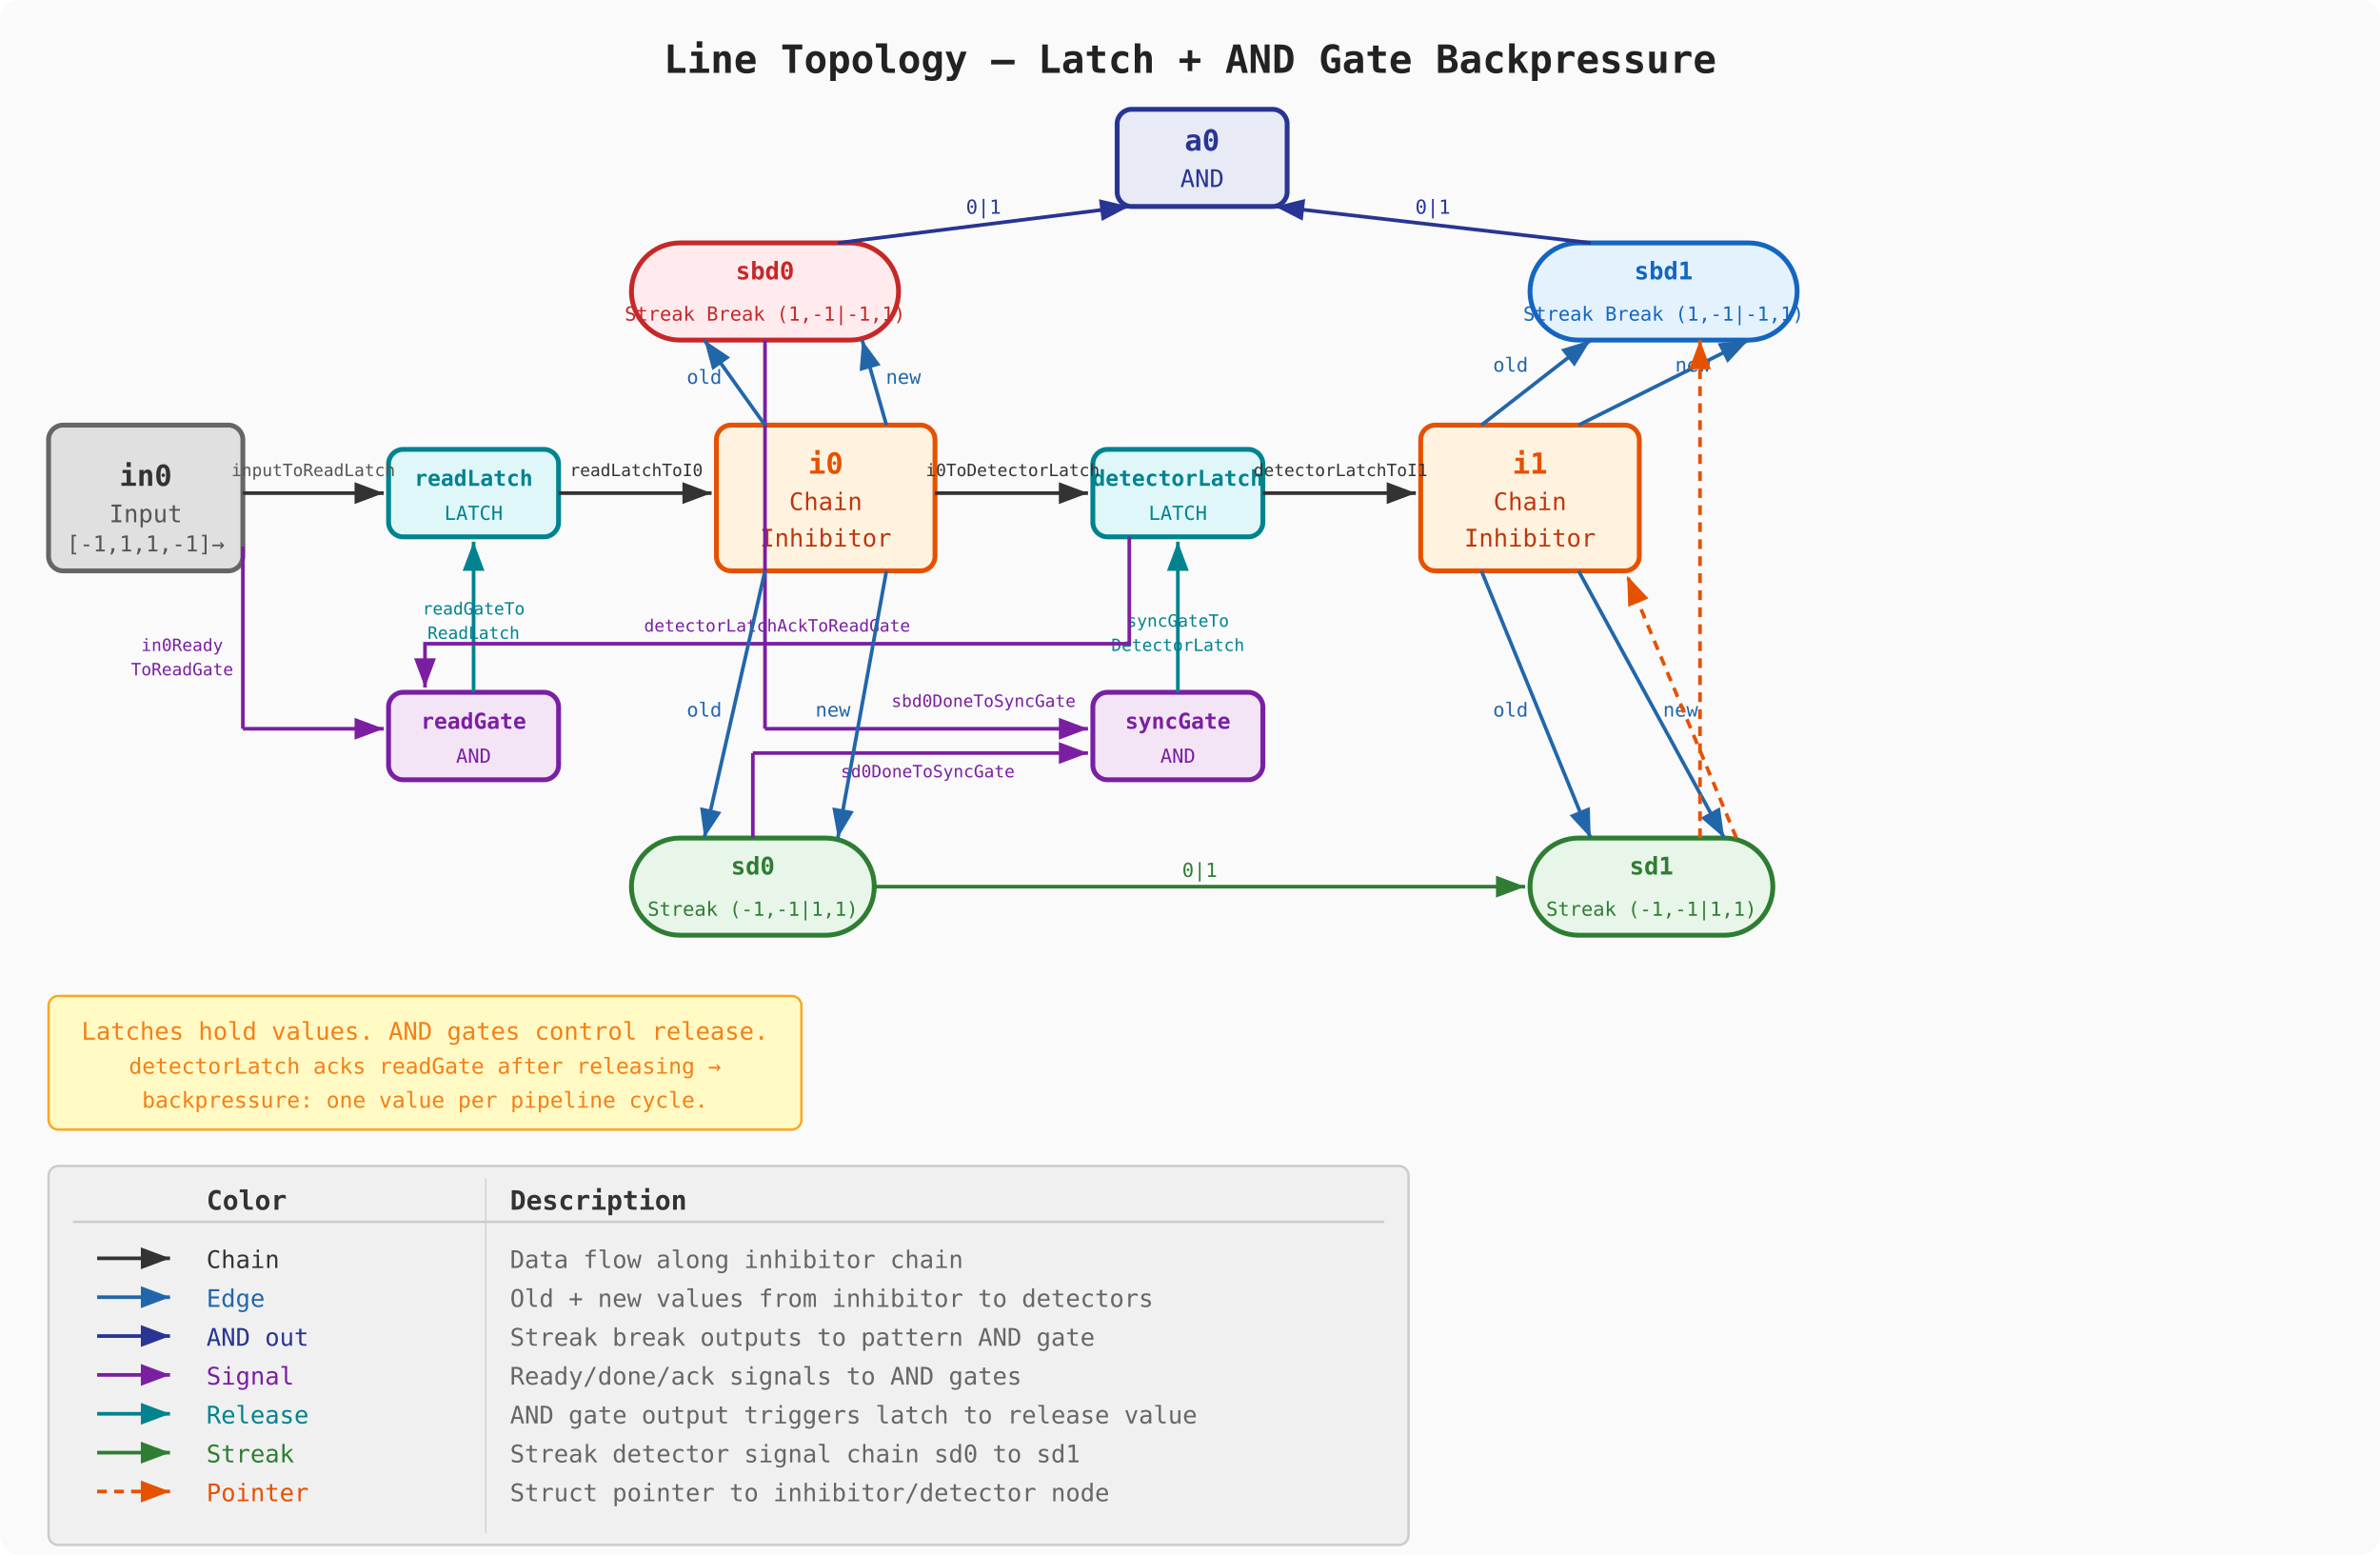
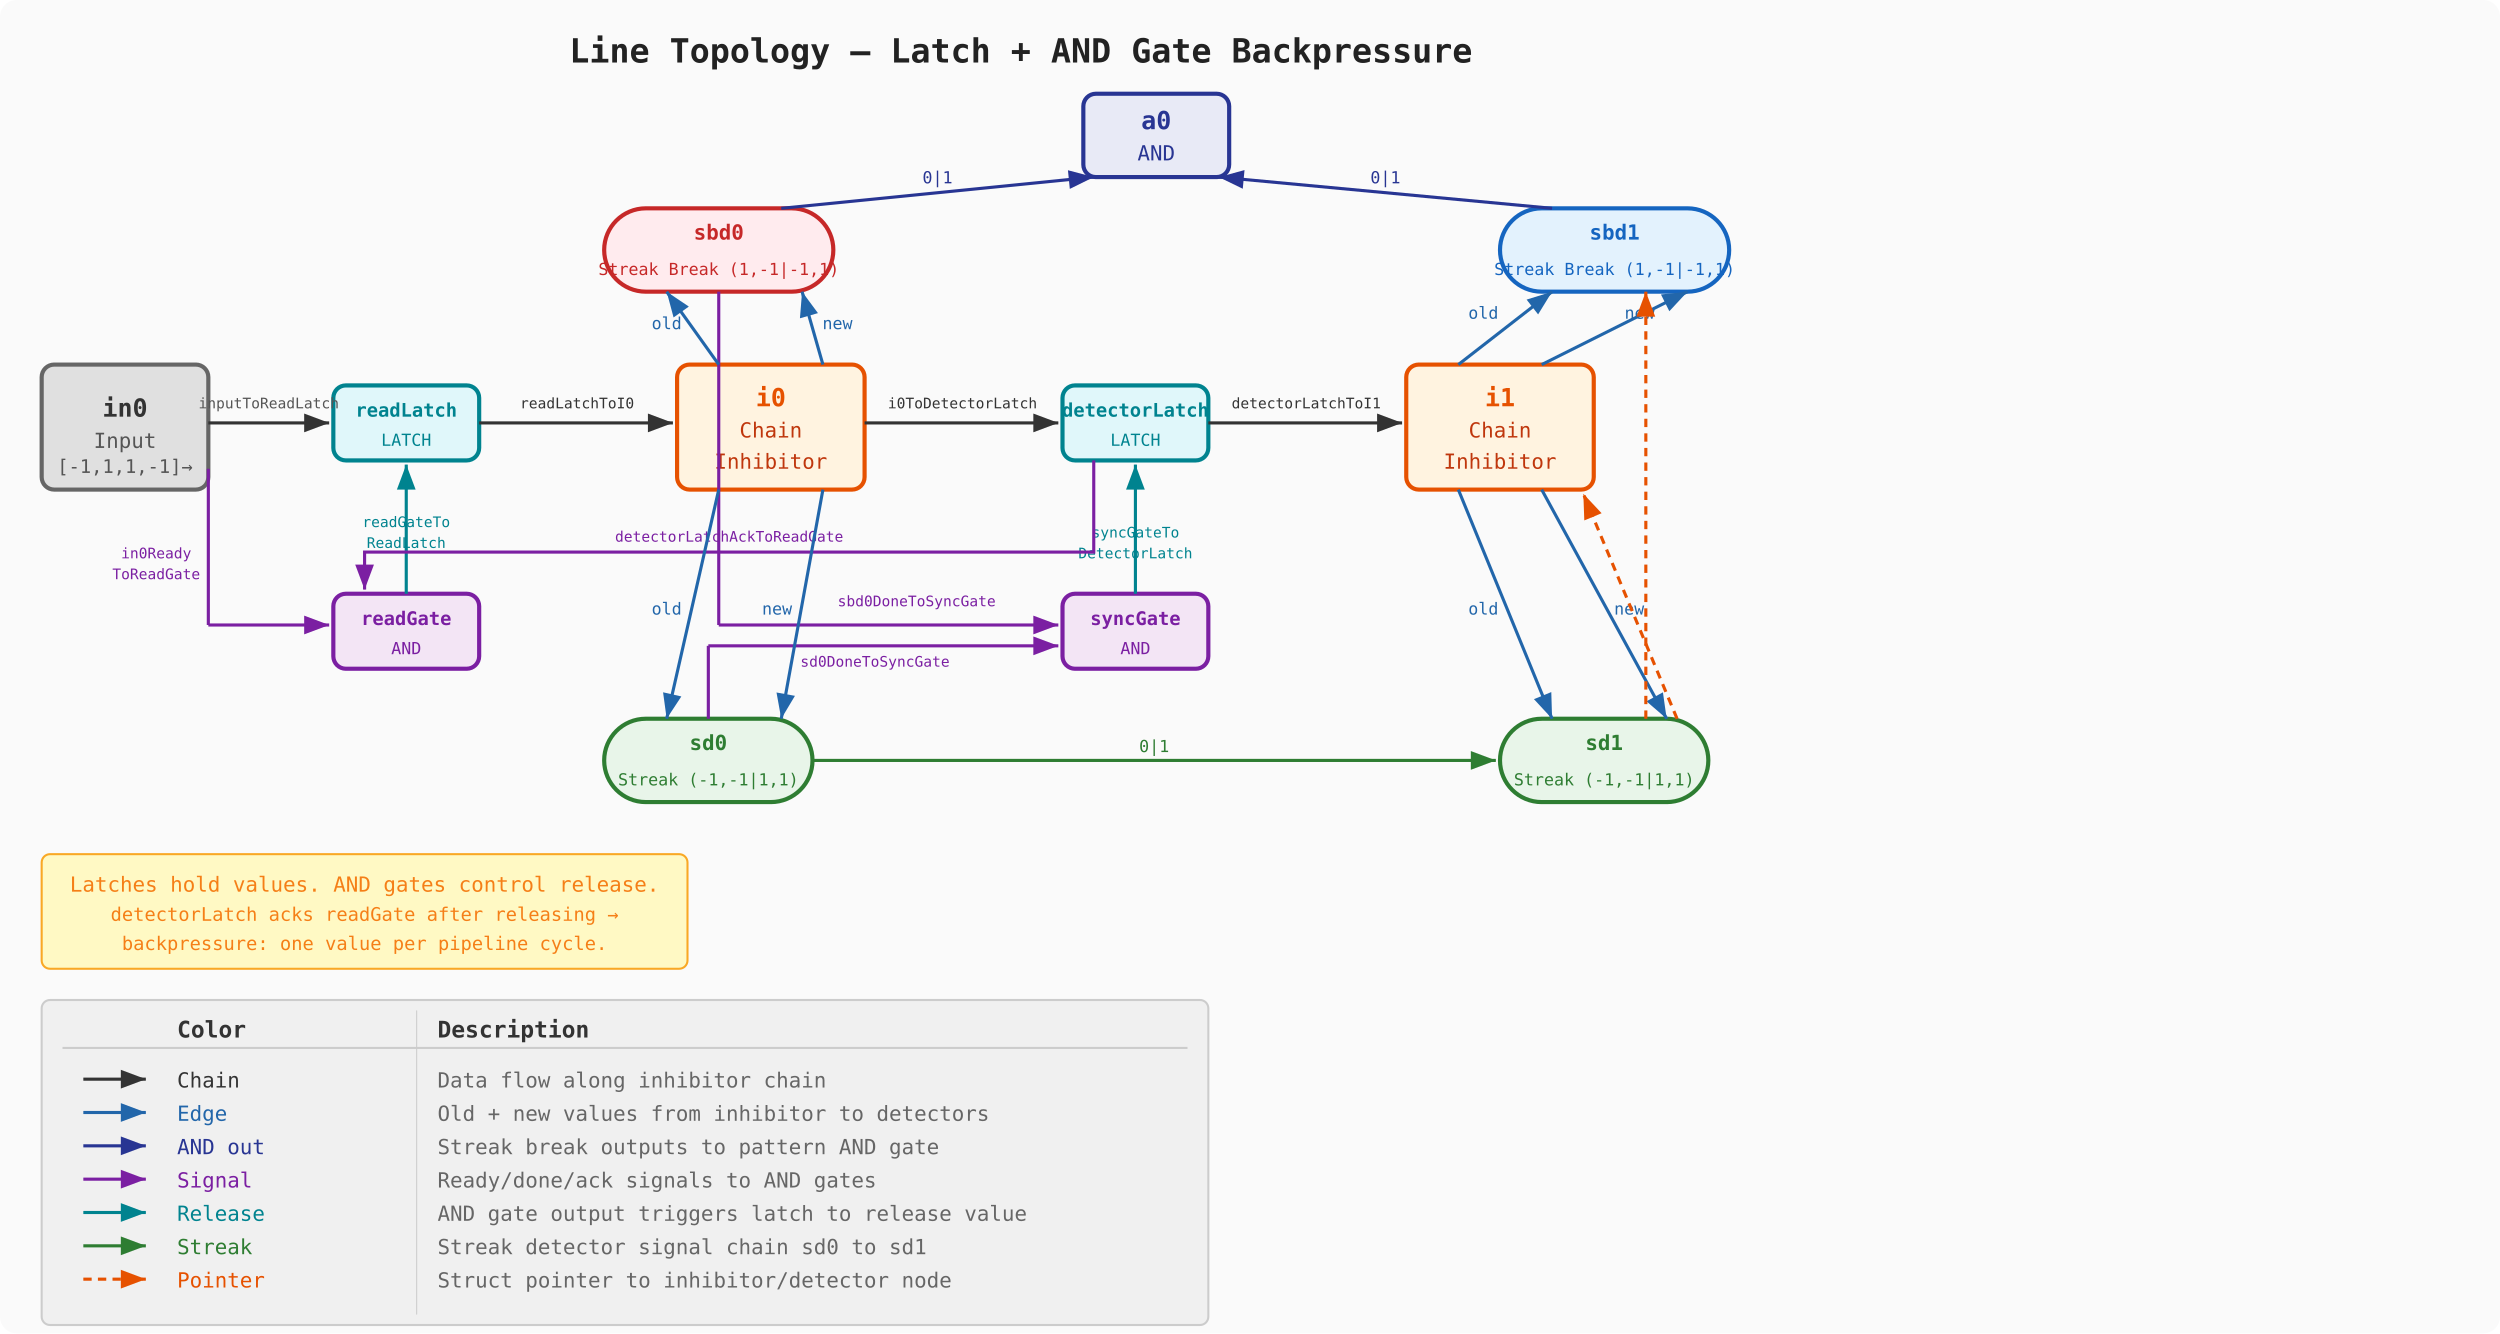
- <svg xmlns="http://www.w3.org/2000/svg" viewBox="0 0 980 640" font-family="monospace" font-size="12">
+ <svg xmlns="http://www.w3.org/2000/svg" viewBox="0 0 1200 640" font-family="monospace" font-size="12">
  <defs>
    <marker id="arrow" markerWidth="8" markerHeight="6" refX="8" refY="3" orient="auto">
      <path d="M0,0 L8,3 L0,6" fill="#333" />
    </marker>
    <marker id="arrow-blue" markerWidth="8" markerHeight="6" refX="8" refY="3" orient="auto">
      <path d="M0,0 L8,3 L0,6" fill="#2266aa" />
    </marker>
    <marker id="arrow-indigo" markerWidth="8" markerHeight="6" refX="8" refY="3" orient="auto">
      <path d="M0,0 L8,3 L0,6" fill="#283593" />
    </marker>
    <marker id="arrow-green" markerWidth="8" markerHeight="6" refX="8" refY="3" orient="auto">
      <path d="M0,0 L8,3 L0,6" fill="#2e7d32" />
    </marker>
    <marker id="arrow-orange" markerWidth="8" markerHeight="6" refX="8" refY="3" orient="auto">
      <path d="M0,0 L8,3 L0,6" fill="#e65100" />
    </marker>
    <marker id="arrow-magenta" markerWidth="8" markerHeight="6" refX="8" refY="3" orient="auto">
      <path d="M0,0 L8,3 L0,6" fill="#7b1fa2" />
    </marker>
    <marker id="arrow-teal" markerWidth="8" markerHeight="6" refX="8" refY="3" orient="auto">
      <path d="M0,0 L8,3 L0,6" fill="#00838f" />
    </marker>
  </defs>
-   <rect width="980" height="640" fill="#fafafa" rx="8" />
+   <rect width="1200" height="640" fill="#fafafa" rx="8" />
  <text x="490" y="30" text-anchor="middle" font-size="16" font-weight="bold" fill="#222">Line Topology — Latch + AND Gate Backpressure</text>
-   <rect x="460" y="45" width="70" height="40" fill="#e8eaf6" stroke="#283593" rx="6" stroke-width="2" />
-   <text x="495" y="62" text-anchor="middle" font-weight="bold" fill="#283593">a0</text>
-   <text x="495" y="77" text-anchor="middle" font-size="10" fill="#283593">AND</text>
-   <rect x="260" y="100" width="110" height="40" fill="#ffebee" stroke="#c62828" rx="20" stroke-width="2" />
-   <text x="315" y="115" text-anchor="middle" font-weight="bold" font-size="10" fill="#c62828">sbd0</text>
-   <text x="315" y="132" text-anchor="middle" font-size="8" fill="#c62828">Streak Break (1,-1|-1,1)</text>
-   <rect x="630" y="100" width="110" height="40" fill="#e3f2fd" stroke="#1565c0" rx="20" stroke-width="2" />
-   <text x="685" y="115" text-anchor="middle" font-weight="bold" font-size="10" fill="#1565c0">sbd1</text>
-   <text x="685" y="132" text-anchor="middle" font-size="8" fill="#1565c0">Streak Break (1,-1|-1,1)</text>
+   <rect x="520" y="45" width="70" height="40" fill="#e8eaf6" stroke="#283593" rx="6" stroke-width="2" />
+   <text x="555" y="62" text-anchor="middle" font-weight="bold" fill="#283593">a0</text>
+   <text x="555" y="77" text-anchor="middle" font-size="10" fill="#283593">AND</text>
+   <rect x="290" y="100" width="110" height="40" fill="#ffebee" stroke="#c62828" rx="20" stroke-width="2" />
+   <text x="345" y="115" text-anchor="middle" font-weight="bold" font-size="10" fill="#c62828">sbd0</text>
+   <text x="345" y="132" text-anchor="middle" font-size="8" fill="#c62828">Streak Break (1,-1|-1,1)</text>
+   <rect x="720" y="100" width="110" height="40" fill="#e3f2fd" stroke="#1565c0" rx="20" stroke-width="2" />
+   <text x="775" y="115" text-anchor="middle" font-weight="bold" font-size="10" fill="#1565c0">sbd1</text>
+   <text x="775" y="132" text-anchor="middle" font-size="8" fill="#1565c0">Streak Break (1,-1|-1,1)</text>
  <rect x="20" y="175" width="80" height="60" fill="#e0e0e0" stroke="#666" rx="6" stroke-width="2" />
  <text x="60" y="200" text-anchor="middle" font-weight="bold" fill="#333">in0</text>
  <text x="60" y="215" text-anchor="middle" font-size="10" fill="#555">Input</text>
  <text x="60" y="227" text-anchor="middle" font-size="9" fill="#555">[-1,1,1,-1]→</text>
  <rect x="160" y="185" width="70" height="36" fill="#e0f7fa" stroke="#00838f" rx="6" stroke-width="2" />
  <text x="195" y="200" text-anchor="middle" font-weight="bold" font-size="9" fill="#00838f">readLatch</text>
  <text x="195" y="214" text-anchor="middle" font-size="8" fill="#00838f">LATCH</text>
-   <rect x="295" y="175" width="90" height="60" fill="#fff3e0" stroke="#e65100" rx="6" stroke-width="2" />
-   <text x="340" y="195" text-anchor="middle" font-weight="bold" fill="#e65100">i0</text>
-   <text x="340" y="210" text-anchor="middle" font-size="10" fill="#bf360c">Chain</text>
-   <text x="340" y="225" text-anchor="middle" font-size="10" fill="#bf360c">Inhibitor</text>
-   <rect x="450" y="185" width="70" height="36" fill="#e0f7fa" stroke="#00838f" rx="6" stroke-width="2" />
-   <text x="485" y="200" text-anchor="middle" font-weight="bold" font-size="9" fill="#00838f">detectorLatch</text>
-   <text x="485" y="214" text-anchor="middle" font-size="8" fill="#00838f">LATCH</text>
-   <rect x="585" y="175" width="90" height="60" fill="#fff3e0" stroke="#e65100" rx="6" stroke-width="2" />
-   <text x="630" y="195" text-anchor="middle" font-weight="bold" fill="#e65100">i1</text>
-   <text x="630" y="210" text-anchor="middle" font-size="10" fill="#bf360c">Chain</text>
-   <text x="630" y="225" text-anchor="middle" font-size="10" fill="#bf360c">Inhibitor</text>
+   <rect x="325" y="175" width="90" height="60" fill="#fff3e0" stroke="#e65100" rx="6" stroke-width="2" />
+   <text x="370" y="195" text-anchor="middle" font-weight="bold" fill="#e65100">i0</text>
+   <text x="370" y="210" text-anchor="middle" font-size="10" fill="#bf360c">Chain</text>
+   <text x="370" y="225" text-anchor="middle" font-size="10" fill="#bf360c">Inhibitor</text>
+   <rect x="510" y="185" width="70" height="36" fill="#e0f7fa" stroke="#00838f" rx="6" stroke-width="2" />
+   <text x="545" y="200" text-anchor="middle" font-weight="bold" font-size="9" fill="#00838f">detectorLatch</text>
+   <text x="545" y="214" text-anchor="middle" font-size="8" fill="#00838f">LATCH</text>
+   <rect x="675" y="175" width="90" height="60" fill="#fff3e0" stroke="#e65100" rx="6" stroke-width="2" />
+   <text x="720" y="195" text-anchor="middle" font-weight="bold" fill="#e65100">i1</text>
+   <text x="720" y="210" text-anchor="middle" font-size="10" fill="#bf360c">Chain</text>
+   <text x="720" y="225" text-anchor="middle" font-size="10" fill="#bf360c">Inhibitor</text>
  <rect x="160" y="285" width="70" height="36" fill="#f3e5f5" stroke="#7b1fa2" rx="6" stroke-width="2" />
  <text x="195" y="300" text-anchor="middle" font-weight="bold" font-size="9" fill="#7b1fa2">readGate</text>
  <text x="195" y="314" text-anchor="middle" font-size="8" fill="#7b1fa2">AND</text>
-   <rect x="450" y="285" width="70" height="36" fill="#f3e5f5" stroke="#7b1fa2" rx="6" stroke-width="2" />
-   <text x="485" y="300" text-anchor="middle" font-weight="bold" font-size="9" fill="#7b1fa2">syncGate</text>
-   <text x="485" y="314" text-anchor="middle" font-size="8" fill="#7b1fa2">AND</text>
-   <rect x="260" y="345" width="100" height="40" fill="#e8f5e9" stroke="#2e7d32" rx="20" stroke-width="2" />
-   <text x="310" y="360" text-anchor="middle" font-weight="bold" font-size="10" fill="#2e7d32">sd0</text>
-   <text x="310" y="377" text-anchor="middle" font-size="8" fill="#2e7d32">Streak (-1,-1|1,1)</text>
-   <rect x="630" y="345" width="100" height="40" fill="#e8f5e9" stroke="#2e7d32" rx="20" stroke-width="2" />
-   <text x="680" y="360" text-anchor="middle" font-weight="bold" font-size="10" fill="#2e7d32">sd1</text>
-   <text x="680" y="377" text-anchor="middle" font-size="8" fill="#2e7d32">Streak (-1,-1|1,1)</text>
+   <rect x="510" y="285" width="70" height="36" fill="#f3e5f5" stroke="#7b1fa2" rx="6" stroke-width="2" />
+   <text x="545" y="300" text-anchor="middle" font-weight="bold" font-size="9" fill="#7b1fa2">syncGate</text>
+   <text x="545" y="314" text-anchor="middle" font-size="8" fill="#7b1fa2">AND</text>
+   <rect x="290" y="345" width="100" height="40" fill="#e8f5e9" stroke="#2e7d32" rx="20" stroke-width="2" />
+   <text x="340" y="360" text-anchor="middle" font-weight="bold" font-size="10" fill="#2e7d32">sd0</text>
+   <text x="340" y="377" text-anchor="middle" font-size="8" fill="#2e7d32">Streak (-1,-1|1,1)</text>
+   <rect x="720" y="345" width="100" height="40" fill="#e8f5e9" stroke="#2e7d32" rx="20" stroke-width="2" />
+   <text x="770" y="360" text-anchor="middle" font-weight="bold" font-size="10" fill="#2e7d32">sd1</text>
+   <text x="770" y="377" text-anchor="middle" font-size="8" fill="#2e7d32">Streak (-1,-1|1,1)</text>
  <line x1="100" y1="203" x2="158" y2="203" stroke="#333" stroke-width="1.5" marker-end="url(#arrow)" />
  <text x="129" y="196" text-anchor="middle" font-size="7" fill="#555">inputToReadLatch</text>
-   <line x1="230" y1="203" x2="293" y2="203" stroke="#333" stroke-width="1.5" marker-end="url(#arrow)" />
-   <text x="262" y="196" text-anchor="middle" font-size="7" fill="#333">readLatchToI0</text>
-   <line x1="385" y1="203" x2="448" y2="203" stroke="#333" stroke-width="1.5" marker-end="url(#arrow)" />
-   <text x="417" y="196" text-anchor="middle" font-size="7" fill="#333">i0ToDetectorLatch</text>
-   <line x1="520" y1="203" x2="583" y2="203" stroke="#333" stroke-width="1.5" marker-end="url(#arrow)" />
-   <text x="552" y="196" text-anchor="middle" font-size="7" fill="#333">detectorLatchToI1</text>
+   <line x1="230" y1="203" x2="323" y2="203" stroke="#333" stroke-width="1.5" marker-end="url(#arrow)" />
+   <text x="277" y="196" text-anchor="middle" font-size="7" fill="#333">readLatchToI0</text>
+   <line x1="415" y1="203" x2="508" y2="203" stroke="#333" stroke-width="1.5" marker-end="url(#arrow)" />
+   <text x="462" y="196" text-anchor="middle" font-size="7" fill="#333">i0ToDetectorLatch</text>
+   <line x1="580" y1="203" x2="673" y2="203" stroke="#333" stroke-width="1.5" marker-end="url(#arrow)" />
+   <text x="627" y="196" text-anchor="middle" font-size="7" fill="#333">detectorLatchToI1</text>
  <line x1="100" y1="225" x2="100" y2="300" stroke="#7b1fa2" stroke-width="1.5" />
  <line x1="100" y1="300" x2="158" y2="300" stroke="#7b1fa2" stroke-width="1.5" marker-end="url(#arrow-magenta)" />
  <text x="75" y="268" text-anchor="middle" font-size="7" fill="#7b1fa2">in0Ready</text>
  <text x="75" y="278" text-anchor="middle" font-size="7" fill="#7b1fa2">ToReadGate</text>
  <line x1="195" y1="285" x2="195" y2="223" stroke="#00838f" stroke-width="1.5" marker-end="url(#arrow-teal)" />
  <text x="195" y="253" text-anchor="middle" font-size="7" fill="#00838f">readGateTo</text>
  <text x="195" y="263" text-anchor="middle" font-size="7" fill="#00838f">ReadLatch</text>
-   <line x1="485" y1="285" x2="485" y2="223" stroke="#00838f" stroke-width="1.5" marker-end="url(#arrow-teal)" />
-   <text x="485" y="258" text-anchor="middle" font-size="7" fill="#00838f">syncGateTo</text>
-   <text x="485" y="268" text-anchor="middle" font-size="7" fill="#00838f">DetectorLatch</text>
-   <path d="M465,221 L465,265 L175,265 L175,283" fill="none" stroke="#7b1fa2" stroke-width="1.5" marker-end="url(#arrow-magenta)" />
-   <text x="320" y="260" text-anchor="middle" font-size="7" fill="#7b1fa2">detectorLatchAckToReadGate</text>
-   <line x1="315" y1="140" x2="315" y2="300" stroke="#7b1fa2" stroke-width="1.5" />
-   <line x1="315" y1="300" x2="448" y2="300" stroke="#7b1fa2" stroke-width="1.5" marker-end="url(#arrow-magenta)" />
-   <text x="405" y="291" text-anchor="middle" font-size="7" fill="#7b1fa2">sbd0DoneToSyncGate</text>
-   <line x1="310" y1="345" x2="310" y2="310" stroke="#7b1fa2" stroke-width="1.5" />
-   <line x1="310" y1="310" x2="448" y2="310" stroke="#7b1fa2" stroke-width="1.5" marker-end="url(#arrow-magenta)" />
-   <text x="382" y="320" text-anchor="middle" font-size="7" fill="#7b1fa2">sd0DoneToSyncGate</text>
-   <line x1="315" y1="175" x2="290" y2="140" stroke="#2266aa" stroke-width="1.5" marker-end="url(#arrow-blue)" />
-   <text x="290" y="158" text-anchor="middle" font-size="8" fill="#2266aa">old</text>
-   <line x1="365" y1="175" x2="355" y2="140" stroke="#2266aa" stroke-width="1.5" marker-end="url(#arrow-blue)" />
-   <text x="372" y="158" text-anchor="middle" font-size="8" fill="#2266aa">new</text>
-   <line x1="315" y1="235" x2="290" y2="345" stroke="#2266aa" stroke-width="1.5" marker-end="url(#arrow-blue)" />
-   <text x="290" y="295" text-anchor="middle" font-size="8" fill="#2266aa">old</text>
-   <line x1="365" y1="235" x2="345" y2="345" stroke="#2266aa" stroke-width="1.5" marker-end="url(#arrow-blue)" />
-   <text x="343" y="295" text-anchor="middle" font-size="8" fill="#2266aa">new</text>
-   <line x1="610" y1="175" x2="655" y2="140" stroke="#2266aa" stroke-width="1.5" marker-end="url(#arrow-blue)" />
-   <text x="622" y="153" text-anchor="middle" font-size="8" fill="#2266aa">old</text>
-   <line x1="650" y1="175" x2="720" y2="140" stroke="#2266aa" stroke-width="1.5" marker-end="url(#arrow-blue)" />
-   <text x="697" y="153" text-anchor="middle" font-size="8" fill="#2266aa">new</text>
-   <line x1="610" y1="235" x2="655" y2="345" stroke="#2266aa" stroke-width="1.5" marker-end="url(#arrow-blue)" />
-   <text x="622" y="295" text-anchor="middle" font-size="8" fill="#2266aa">old</text>
-   <line x1="650" y1="235" x2="710" y2="345" stroke="#2266aa" stroke-width="1.5" marker-end="url(#arrow-blue)" />
-   <text x="692" y="295" text-anchor="middle" font-size="8" fill="#2266aa">new</text>
-   <line x1="345" y1="100" x2="465" y2="85" stroke="#283593" stroke-width="1.5" marker-end="url(#arrow-indigo)" />
-   <text x="405" y="88" text-anchor="middle" font-size="8" fill="#283593">0|1</text>
-   <line x1="655" y1="100" x2="525" y2="85" stroke="#283593" stroke-width="1.5" marker-end="url(#arrow-indigo)" />
-   <text x="590" y="88" text-anchor="middle" font-size="8" fill="#283593">0|1</text>
-   <line x1="360" y1="365" x2="628" y2="365" stroke="#2e7d32" stroke-width="1.5" marker-end="url(#arrow-green)" />
-   <text x="494" y="361" text-anchor="middle" font-size="8" fill="#2e7d32">0|1</text>
-   <line x1="715" y1="345" x2="670" y2="237" stroke="#e65100" stroke-width="1.5" stroke-dasharray="4,3" marker-end="url(#arrow-orange)" />
-   <line x1="700" y1="345" x2="700" y2="140" stroke="#e65100" stroke-width="1.5" stroke-dasharray="4,3" marker-end="url(#arrow-orange)" />
+   <line x1="545" y1="285" x2="545" y2="223" stroke="#00838f" stroke-width="1.5" marker-end="url(#arrow-teal)" />
+   <text x="545" y="258" text-anchor="middle" font-size="7" fill="#00838f">syncGateTo</text>
+   <text x="545" y="268" text-anchor="middle" font-size="7" fill="#00838f">DetectorLatch</text>
+   <path d="M525,221 L525,265 L175,265 L175,283" fill="none" stroke="#7b1fa2" stroke-width="1.5" marker-end="url(#arrow-magenta)" />
+   <text x="350" y="260" text-anchor="middle" font-size="7" fill="#7b1fa2">detectorLatchAckToReadGate</text>
+   <line x1="345" y1="140" x2="345" y2="300" stroke="#7b1fa2" stroke-width="1.5" />
+   <line x1="345" y1="300" x2="508" y2="300" stroke="#7b1fa2" stroke-width="1.5" marker-end="url(#arrow-magenta)" />
+   <text x="440" y="291" text-anchor="middle" font-size="7" fill="#7b1fa2">sbd0DoneToSyncGate</text>
+   <line x1="340" y1="345" x2="340" y2="310" stroke="#7b1fa2" stroke-width="1.5" />
+   <line x1="340" y1="310" x2="508" y2="310" stroke="#7b1fa2" stroke-width="1.5" marker-end="url(#arrow-magenta)" />
+   <text x="420" y="320" text-anchor="middle" font-size="7" fill="#7b1fa2">sd0DoneToSyncGate</text>
+   <line x1="345" y1="175" x2="320" y2="140" stroke="#2266aa" stroke-width="1.5" marker-end="url(#arrow-blue)" />
+   <text x="320" y="158" text-anchor="middle" font-size="8" fill="#2266aa">old</text>
+   <line x1="395" y1="175" x2="385" y2="140" stroke="#2266aa" stroke-width="1.5" marker-end="url(#arrow-blue)" />
+   <text x="402" y="158" text-anchor="middle" font-size="8" fill="#2266aa">new</text>
+   <line x1="345" y1="235" x2="320" y2="345" stroke="#2266aa" stroke-width="1.5" marker-end="url(#arrow-blue)" />
+   <text x="320" y="295" text-anchor="middle" font-size="8" fill="#2266aa">old</text>
+   <line x1="395" y1="235" x2="375" y2="345" stroke="#2266aa" stroke-width="1.5" marker-end="url(#arrow-blue)" />
+   <text x="373" y="295" text-anchor="middle" font-size="8" fill="#2266aa">new</text>
+   <line x1="700" y1="175" x2="745" y2="140" stroke="#2266aa" stroke-width="1.5" marker-end="url(#arrow-blue)" />
+   <text x="712" y="153" text-anchor="middle" font-size="8" fill="#2266aa">old</text>
+   <line x1="740" y1="175" x2="810" y2="140" stroke="#2266aa" stroke-width="1.5" marker-end="url(#arrow-blue)" />
+   <text x="787" y="153" text-anchor="middle" font-size="8" fill="#2266aa">new</text>
+   <line x1="700" y1="235" x2="745" y2="345" stroke="#2266aa" stroke-width="1.5" marker-end="url(#arrow-blue)" />
+   <text x="712" y="295" text-anchor="middle" font-size="8" fill="#2266aa">old</text>
+   <line x1="740" y1="235" x2="800" y2="345" stroke="#2266aa" stroke-width="1.5" marker-end="url(#arrow-blue)" />
+   <text x="782" y="295" text-anchor="middle" font-size="8" fill="#2266aa">new</text>
+   <line x1="375" y1="100" x2="525" y2="85" stroke="#283593" stroke-width="1.5" marker-end="url(#arrow-indigo)" />
+   <text x="450" y="88" text-anchor="middle" font-size="8" fill="#283593">0|1</text>
+   <line x1="745" y1="100" x2="585" y2="85" stroke="#283593" stroke-width="1.5" marker-end="url(#arrow-indigo)" />
+   <text x="665" y="88" text-anchor="middle" font-size="8" fill="#283593">0|1</text>
+   <line x1="390" y1="365" x2="718" y2="365" stroke="#2e7d32" stroke-width="1.5" marker-end="url(#arrow-green)" />
+   <text x="554" y="361" text-anchor="middle" font-size="8" fill="#2e7d32">0|1</text>
+   <line x1="805" y1="345" x2="760" y2="237" stroke="#e65100" stroke-width="1.5" stroke-dasharray="4,3" marker-end="url(#arrow-orange)" />
+   <line x1="790" y1="345" x2="790" y2="140" stroke="#e65100" stroke-width="1.5" stroke-dasharray="4,3" marker-end="url(#arrow-orange)" />
  <rect x="20" y="410" width="310" height="55" fill="#fff9c4" stroke="#f9a825" rx="4" />
  <text x="175" y="428" text-anchor="middle" font-size="10" fill="#f57f17">Latches hold values. AND gates control release.</text>
  <text x="175" y="442" text-anchor="middle" font-size="9" fill="#f57f17">detectorLatch acks readGate after releasing →</text>
  <text x="175" y="456" text-anchor="middle" font-size="9" fill="#f57f17">backpressure: one value per pipeline cycle.</text>
  <rect x="20" y="480" width="560" height="156" fill="#f0f0f0" rx="4" stroke="#ccc" />
  <text x="85" y="498" text-anchor="start" font-weight="bold" fill="#333" font-size="11">Color</text>
  <text x="210" y="498" text-anchor="start" font-weight="bold" fill="#333" font-size="11">Description</text>
  <line x1="30" y1="503" x2="570" y2="503" stroke="#ccc" stroke-width="1" />
  <line x1="200" y1="485" x2="200" y2="631" stroke="#ccc" stroke-width="0.5" />
  <line x1="40" y1="518" x2="70" y2="518" stroke="#333" stroke-width="1.5" marker-end="url(#arrow)" />
  <text x="85" y="522" text-anchor="start" fill="#333" font-size="10">Chain</text>
  <text x="210" y="522" text-anchor="start" fill="#666" font-size="10">Data flow along inhibitor chain</text>
  <line x1="40" y1="534" x2="70" y2="534" stroke="#2266aa" stroke-width="1.5" marker-end="url(#arrow-blue)" />
  <text x="85" y="538" text-anchor="start" fill="#2266aa" font-size="10">Edge</text>
  <text x="210" y="538" text-anchor="start" fill="#666" font-size="10">Old + new values from inhibitor to detectors</text>
  <line x1="40" y1="550" x2="70" y2="550" stroke="#283593" stroke-width="1.5" marker-end="url(#arrow-indigo)" />
  <text x="85" y="554" text-anchor="start" fill="#283593" font-size="10">AND out</text>
  <text x="210" y="554" text-anchor="start" fill="#666" font-size="10">Streak break outputs to pattern AND gate</text>
  <line x1="40" y1="566" x2="70" y2="566" stroke="#7b1fa2" stroke-width="1.5" marker-end="url(#arrow-magenta)" />
  <text x="85" y="570" text-anchor="start" fill="#7b1fa2" font-size="10">Signal</text>
  <text x="210" y="570" text-anchor="start" fill="#666" font-size="10">Ready/done/ack signals to AND gates</text>
  <line x1="40" y1="582" x2="70" y2="582" stroke="#00838f" stroke-width="1.5" marker-end="url(#arrow-teal)" />
  <text x="85" y="586" text-anchor="start" fill="#00838f" font-size="10">Release</text>
  <text x="210" y="586" text-anchor="start" fill="#666" font-size="10">AND gate output triggers latch to release value</text>
  <line x1="40" y1="598" x2="70" y2="598" stroke="#2e7d32" stroke-width="1.5" marker-end="url(#arrow-green)" />
  <text x="85" y="602" text-anchor="start" fill="#2e7d32" font-size="10">Streak</text>
  <text x="210" y="602" text-anchor="start" fill="#666" font-size="10">Streak detector signal chain sd0 to sd1</text>
  <line x1="40" y1="614" x2="70" y2="614" stroke="#e65100" stroke-width="1.5" stroke-dasharray="4,3" marker-end="url(#arrow-orange)" />
  <text x="85" y="618" text-anchor="start" fill="#e65100" font-size="10">Pointer</text>
  <text x="210" y="618" text-anchor="start" fill="#666" font-size="10">Struct pointer to inhibitor/detector node</text>
</svg>
